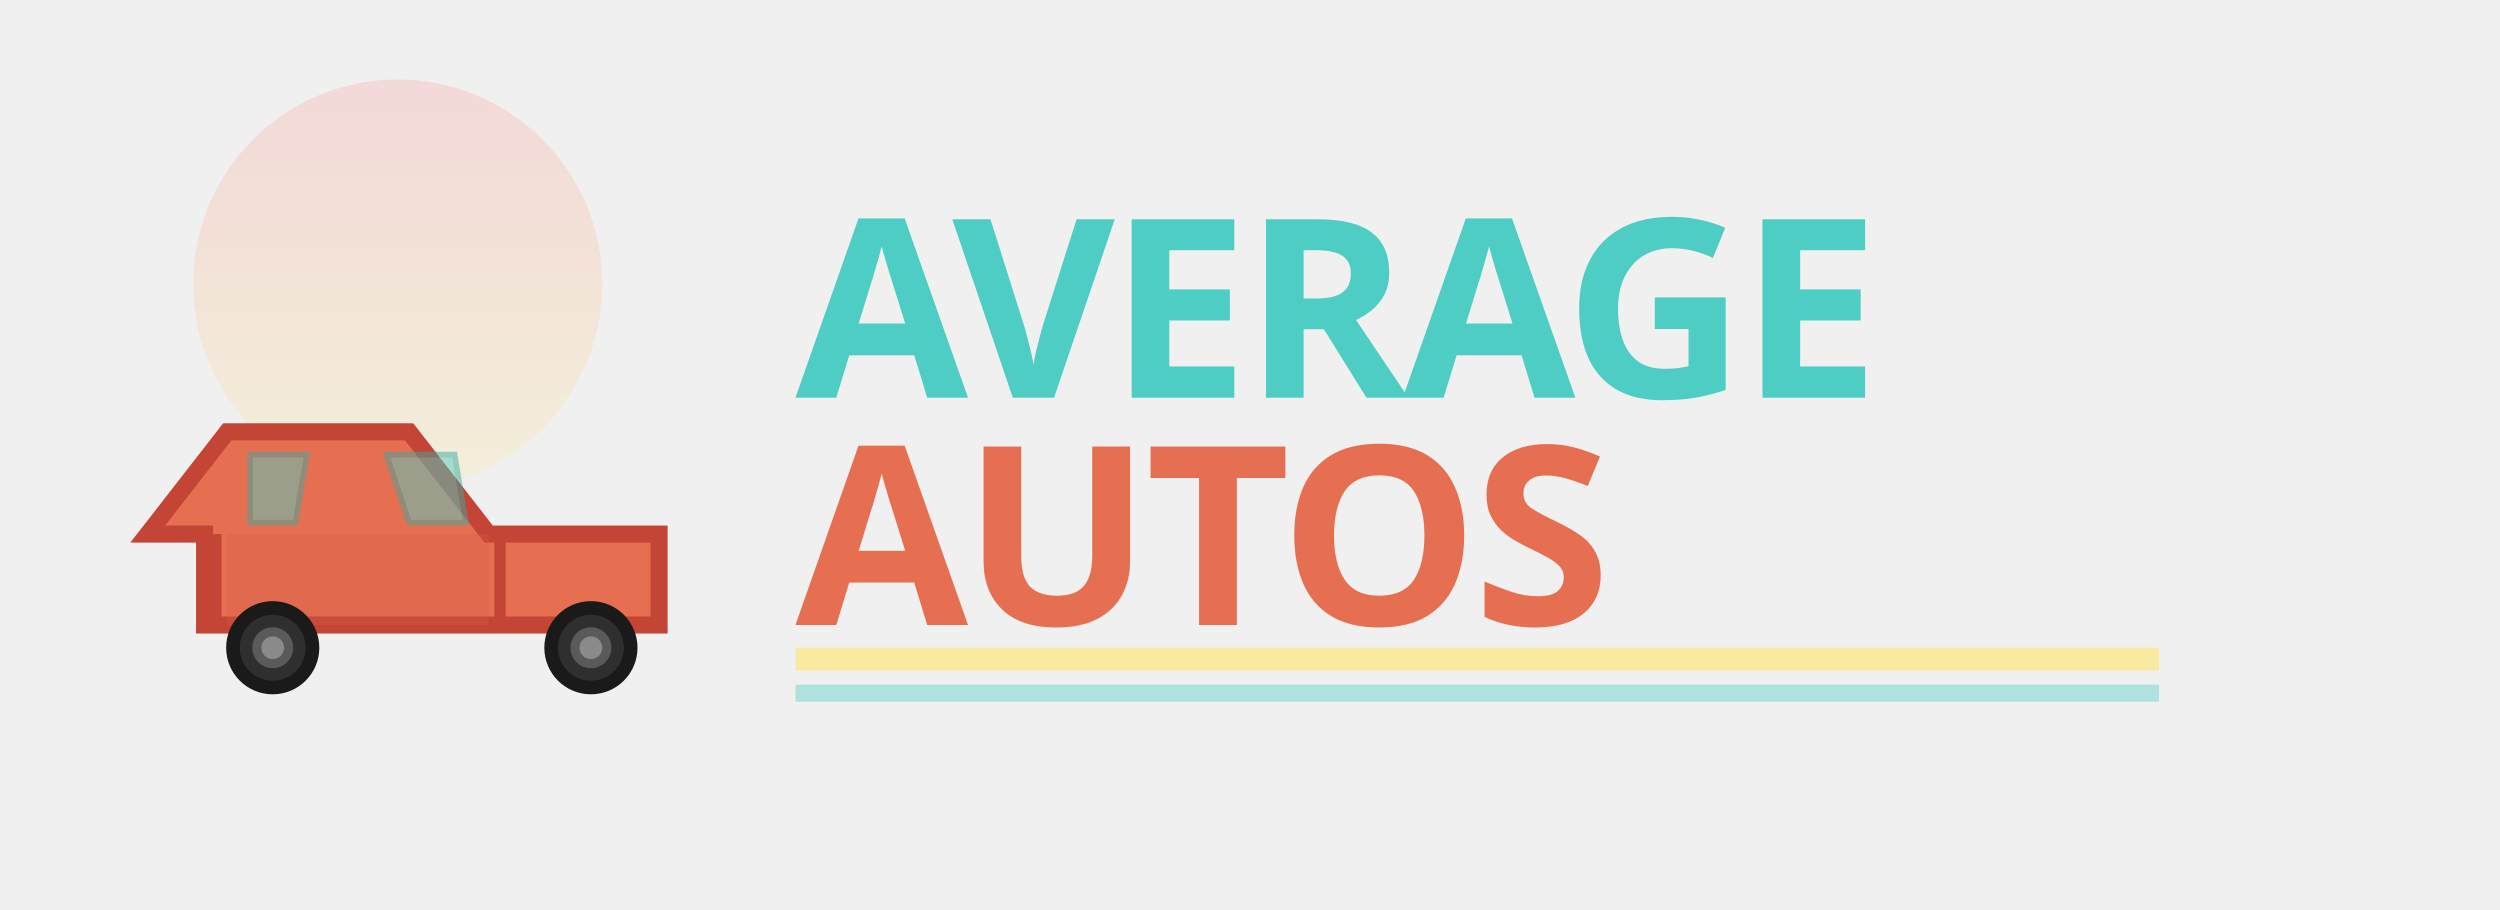
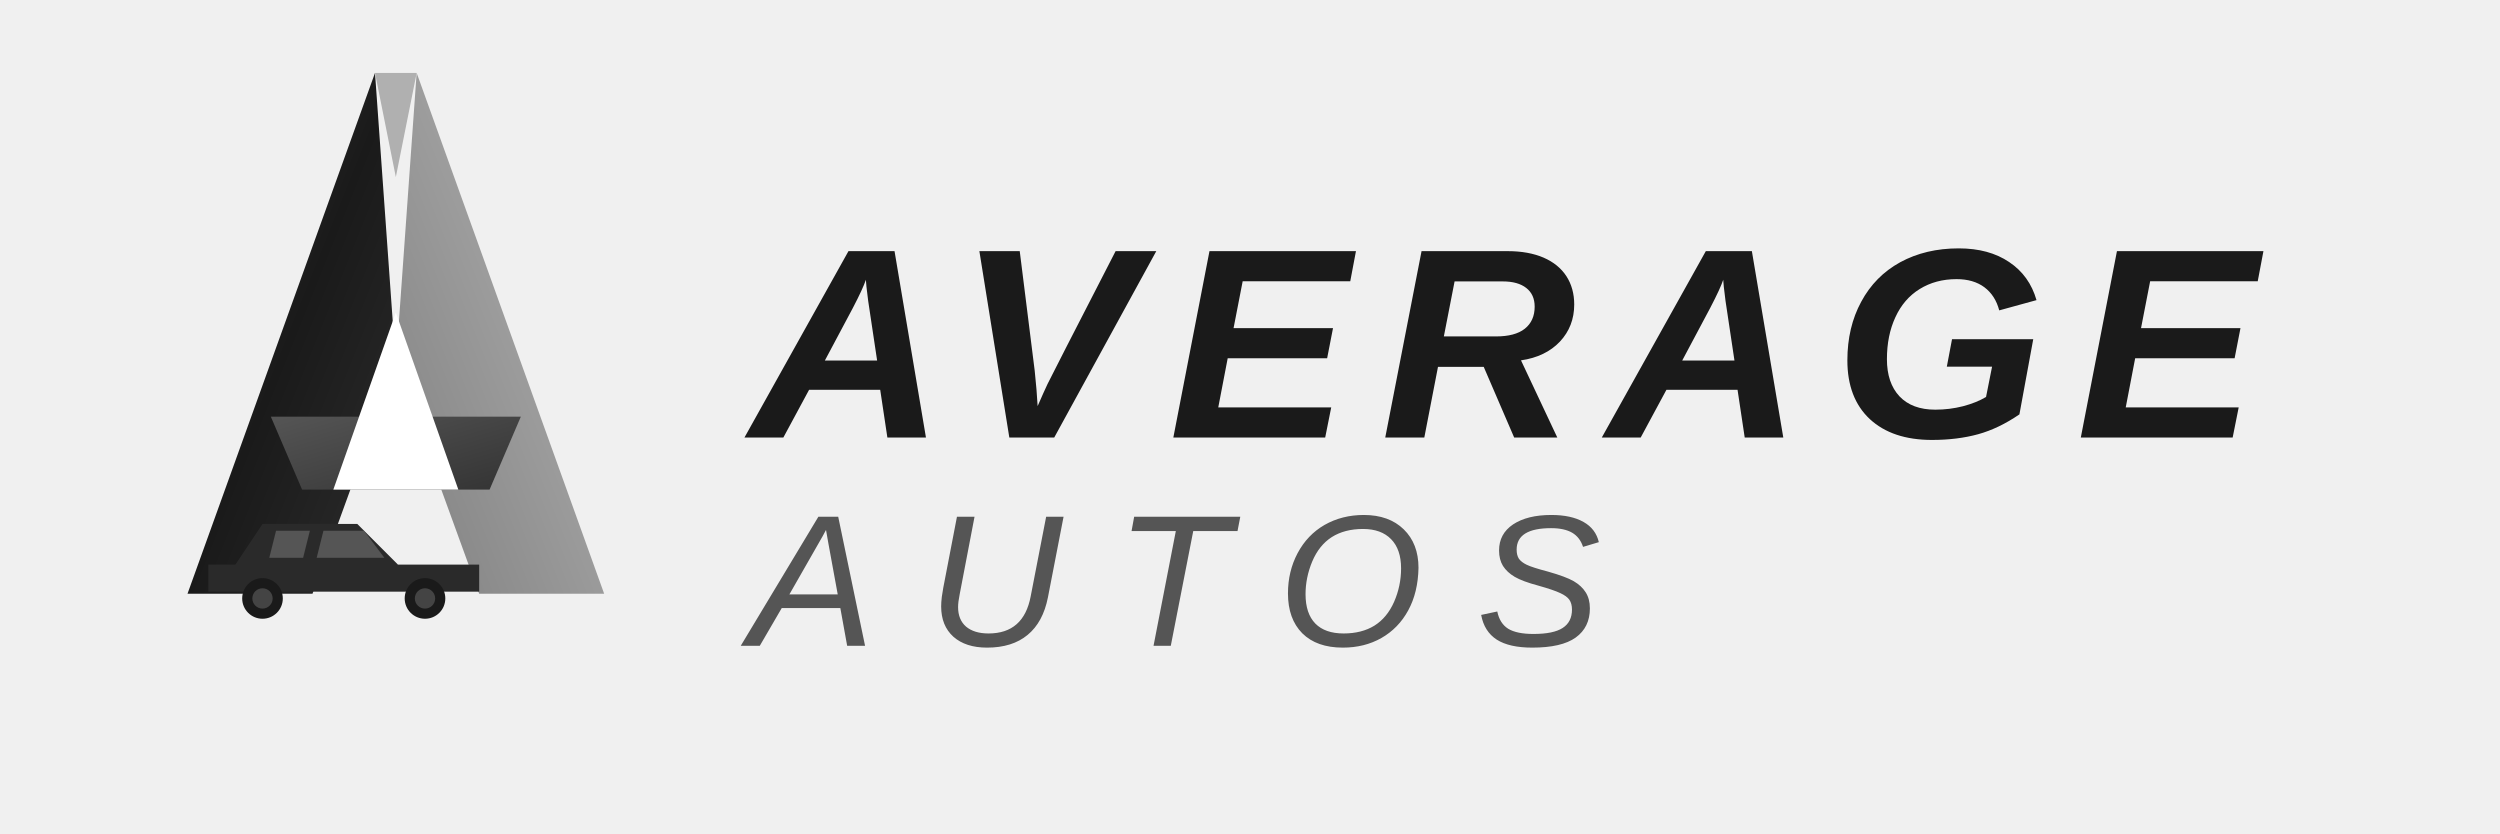
- <svg xmlns="http://www.w3.org/2000/svg" width="220" height="80" viewBox="0 0 220 80">
+ <svg xmlns="http://www.w3.org/2000/svg" width="240" height="80" viewBox="0 0 240 80">
  <defs>
-     <linearGradient id="sunGradient" x1="0%" y1="0%" x2="0%" y2="100%">
-       <stop offset="0%" style="stop-color:#FF6B6B;stop-opacity:0.3" />
-       <stop offset="100%" style="stop-color:#FFE66D;stop-opacity:0.3" />
+     <linearGradient id="darkFace" x1="0%" y1="0%" x2="100%" y2="100%">
+       <stop offset="0%" style="stop-color:#3a3a3a" />
+       <stop offset="50%" style="stop-color:#1a1a1a" />
+       <stop offset="100%" style="stop-color:#2d2d2d" />
+     </linearGradient>
+     <linearGradient id="lightFace" x1="100%" y1="0%" x2="0%" y2="100%">
+       <stop offset="0%" style="stop-color:#d0d0d0" />
+       <stop offset="40%" style="stop-color:#a0a0a0" />
+       <stop offset="100%" style="stop-color:#808080" />
+     </linearGradient>
+     <linearGradient id="midFace" x1="0%" y1="0%" x2="100%" y2="100%">
+       <stop offset="0%" style="stop-color:#555555" />
+       <stop offset="100%" style="stop-color:#333333" />
    </linearGradient>
  </defs>
-   <circle cx="35" cy="25" r="18" fill="url(#sunGradient)" opacity="0.6" />
-   <g transform="translate(8, 35)">
-     <path d="M 5 12 L 12 3 L 28 3 L 35 12 L 50 12 L 50 20 L 47 20 L 47 22 C 47 23.5 45.5 25 44 25 C 42.5 25 41 23.5 41 22 L 41 20 L 19 20 L 19 22 C 19 23.5 17.5 25 16 25 C 14.5 25 13 23.5 13 22 L 13 20 L 10 20 L 10 12 L 5 12 Z" fill="#E76F51" stroke="#C44536" stroke-width="1.5" />
-     <rect x="12" y="12" width="23" height="8" fill="#D35B45" opacity="0.3" />
-     <path d="M 14 5 L 19 5 L 18 11 L 14 11 Z" fill="#4ECDC4" opacity="0.5" stroke="#3BA8A0" stroke-width="0.5" />
-     <path d="M 26 5 L 32 5 L 33 11 L 28 11 Z" fill="#4ECDC4" opacity="0.5" stroke="#3BA8A0" stroke-width="0.5" />
-     <line x1="11" y1="12" x2="11" y2="20" stroke="#C44536" stroke-width="1" />
-     <line x1="36" y1="12" x2="36" y2="20" stroke="#C44536" stroke-width="1" />
-     <circle cx="16" cy="22" r="3.5" fill="#2F2F2F" stroke="#1A1A1A" stroke-width="1.2" />
-     <circle cx="44" cy="22" r="3.5" fill="#2F2F2F" stroke="#1A1A1A" stroke-width="1.2" />
-     <circle cx="16" cy="22" r="1.8" fill="#5A5A5A" />
-     <circle cx="44" cy="22" r="1.8" fill="#5A5A5A" />
-     <circle cx="16" cy="22" r="1" fill="#8A8A8A" />
-     <circle cx="44" cy="22" r="1" fill="#8A8A8A" />
+   <g transform="translate(8, 2)">
+     <path d="M 28 5 L 10 55 L 22 55 L 30 33 L 28 5 Z" fill="url(#darkFace)" />
+     <path d="M 32 5 L 50 55 L 38 55 L 30 33 L 32 5 Z" fill="url(#lightFace)" />
+     <path d="M 18 38 L 42 38 L 39 45 L 21 45 Z" fill="url(#midFace)" />
+     <path d="M 28 5 L 32 5 L 30 15 Z" fill="#b0b0b0" />
+     <path d="M 24 45 L 30 28 L 36 45 Z" fill="white" />
+     <g transform="translate(12, 47) scale(0.65)">
+       <path d="M 0 8 L 4 8 L 8 2 L 22 2 L 28 8 L 40 8 L 40 12 L 0 12 Z" fill="#2a2a2a" />
+       <path d="M 10 3 L 15 3 L 14 7 L 9 7 Z" fill="#666" opacity="0.7" />
+       <path d="M 17 3 L 23 3 L 26 7 L 16 7 Z" fill="#666" opacity="0.7" />
+       <circle cx="8" cy="13" r="3" fill="#1a1a1a" />
+       <circle cx="8" cy="13" r="1.5" fill="#444" />
+       <circle cx="32" cy="13" r="3" fill="#1a1a1a" />
+       <circle cx="32" cy="13" r="1.5" fill="#444" />
+     </g>
  </g>
-   <text x="70" y="35" font-family="'Arial Black', 'Arial Bold', sans-serif" font-size="22" font-weight="900" fill="#4ECDC4" letter-spacing="-0.5">
-     AVERAGE
-   </text>
-   <text x="70" y="55" font-family="'Arial Black', 'Arial Bold', sans-serif" font-size="22" font-weight="900" fill="#E76F51" letter-spacing="-0.5">
-     AUTOS
-   </text>
-   <line x1="70" y1="58" x2="190" y2="58" stroke="#FFE66D" stroke-width="2" opacity="0.6" />
-   <line x1="70" y1="61" x2="190" y2="61" stroke="#4ECDC4" stroke-width="1.5" opacity="0.4" />
+   <text x="72" y="42" font-family="'Segoe UI', 'Helvetica Neue', Arial, sans-serif" font-size="26" font-weight="700" font-style="italic" fill="#1a1a1a" letter-spacing="3">AVERAGE</text>
+   <text x="72" y="62" font-family="'Segoe UI', 'Helvetica Neue', Arial, sans-serif" font-size="18" font-weight="400" font-style="italic" fill="#555555" letter-spacing="5">AUTOS</text>
</svg>
